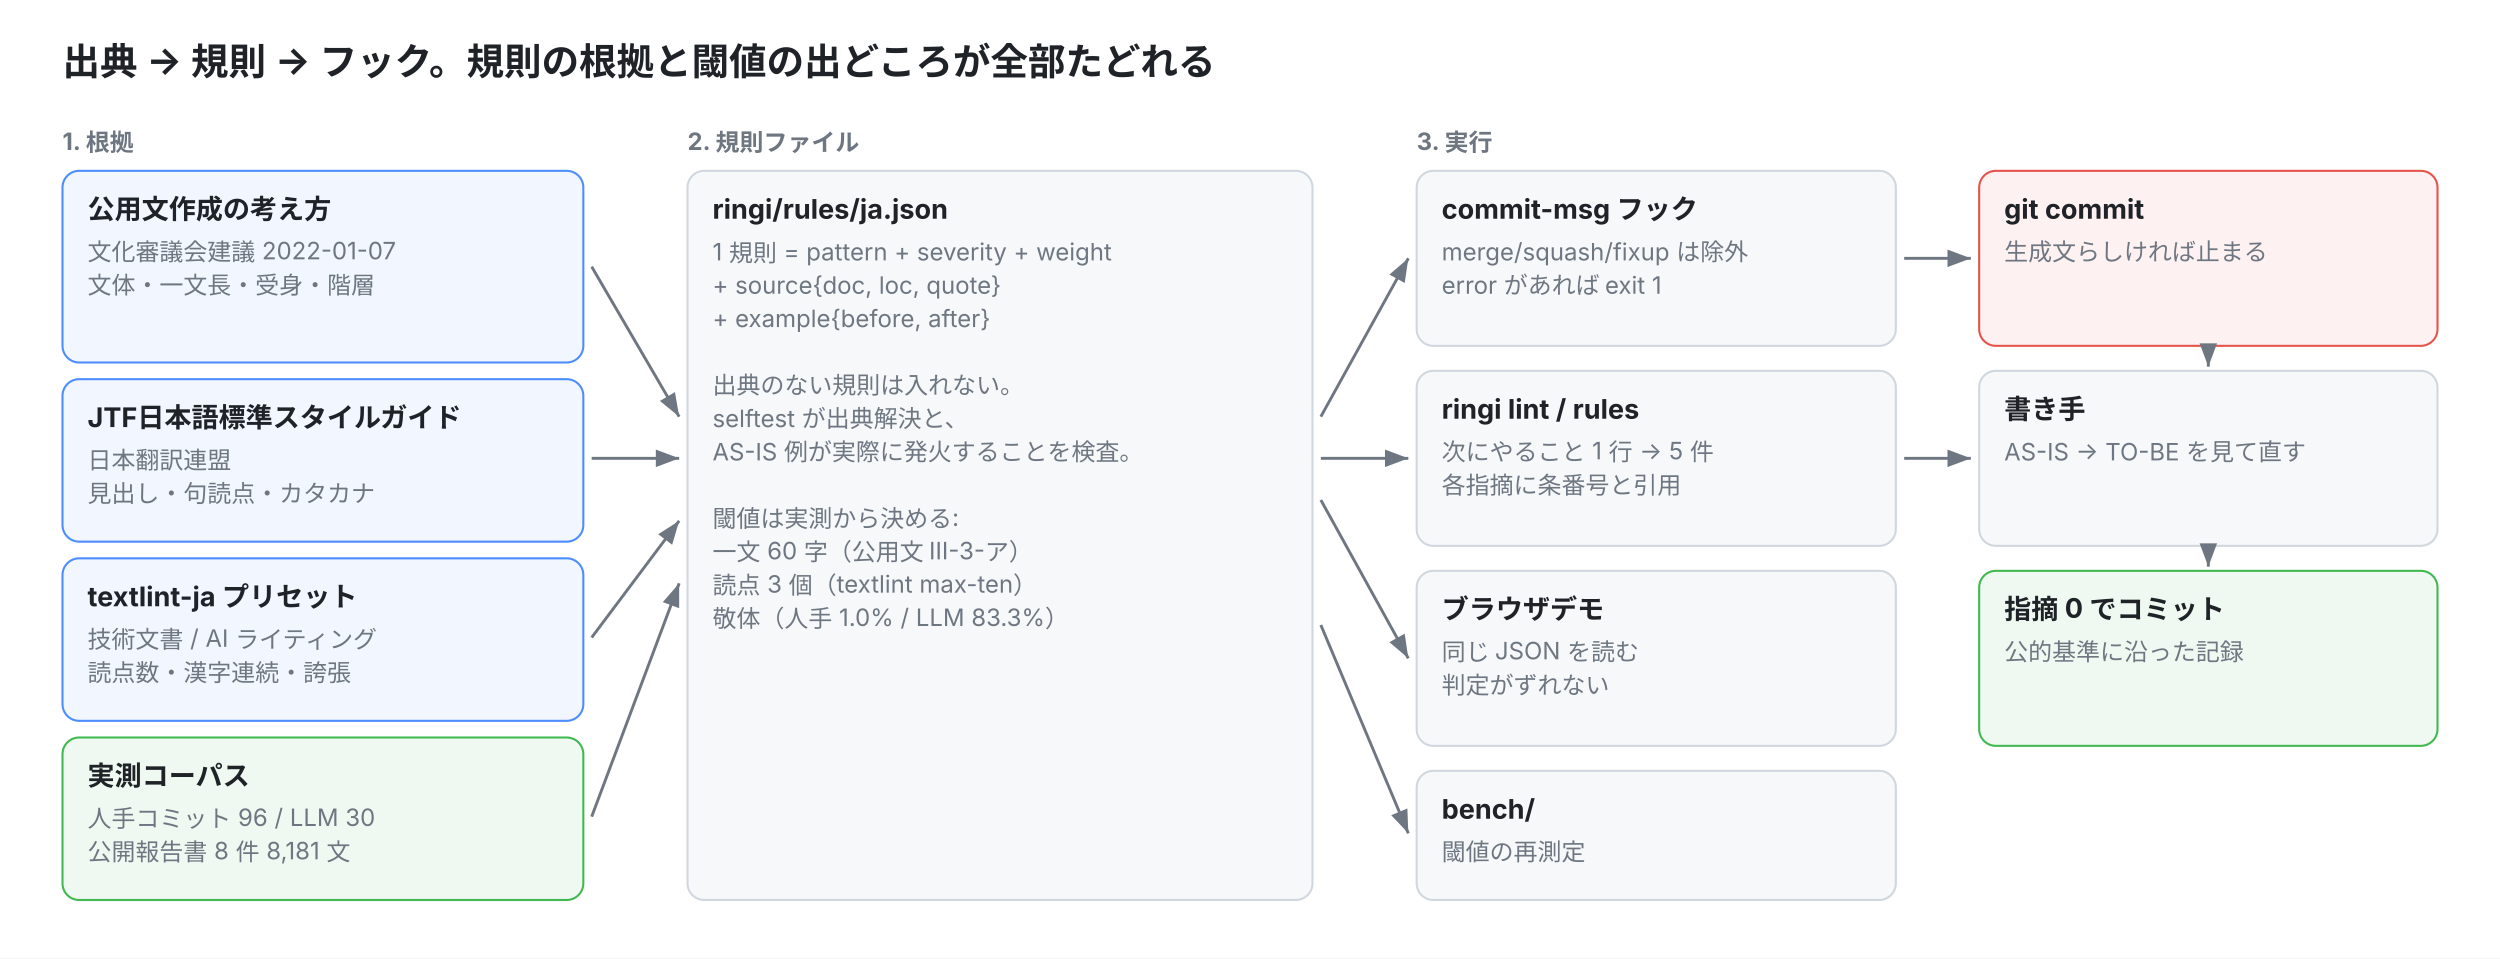
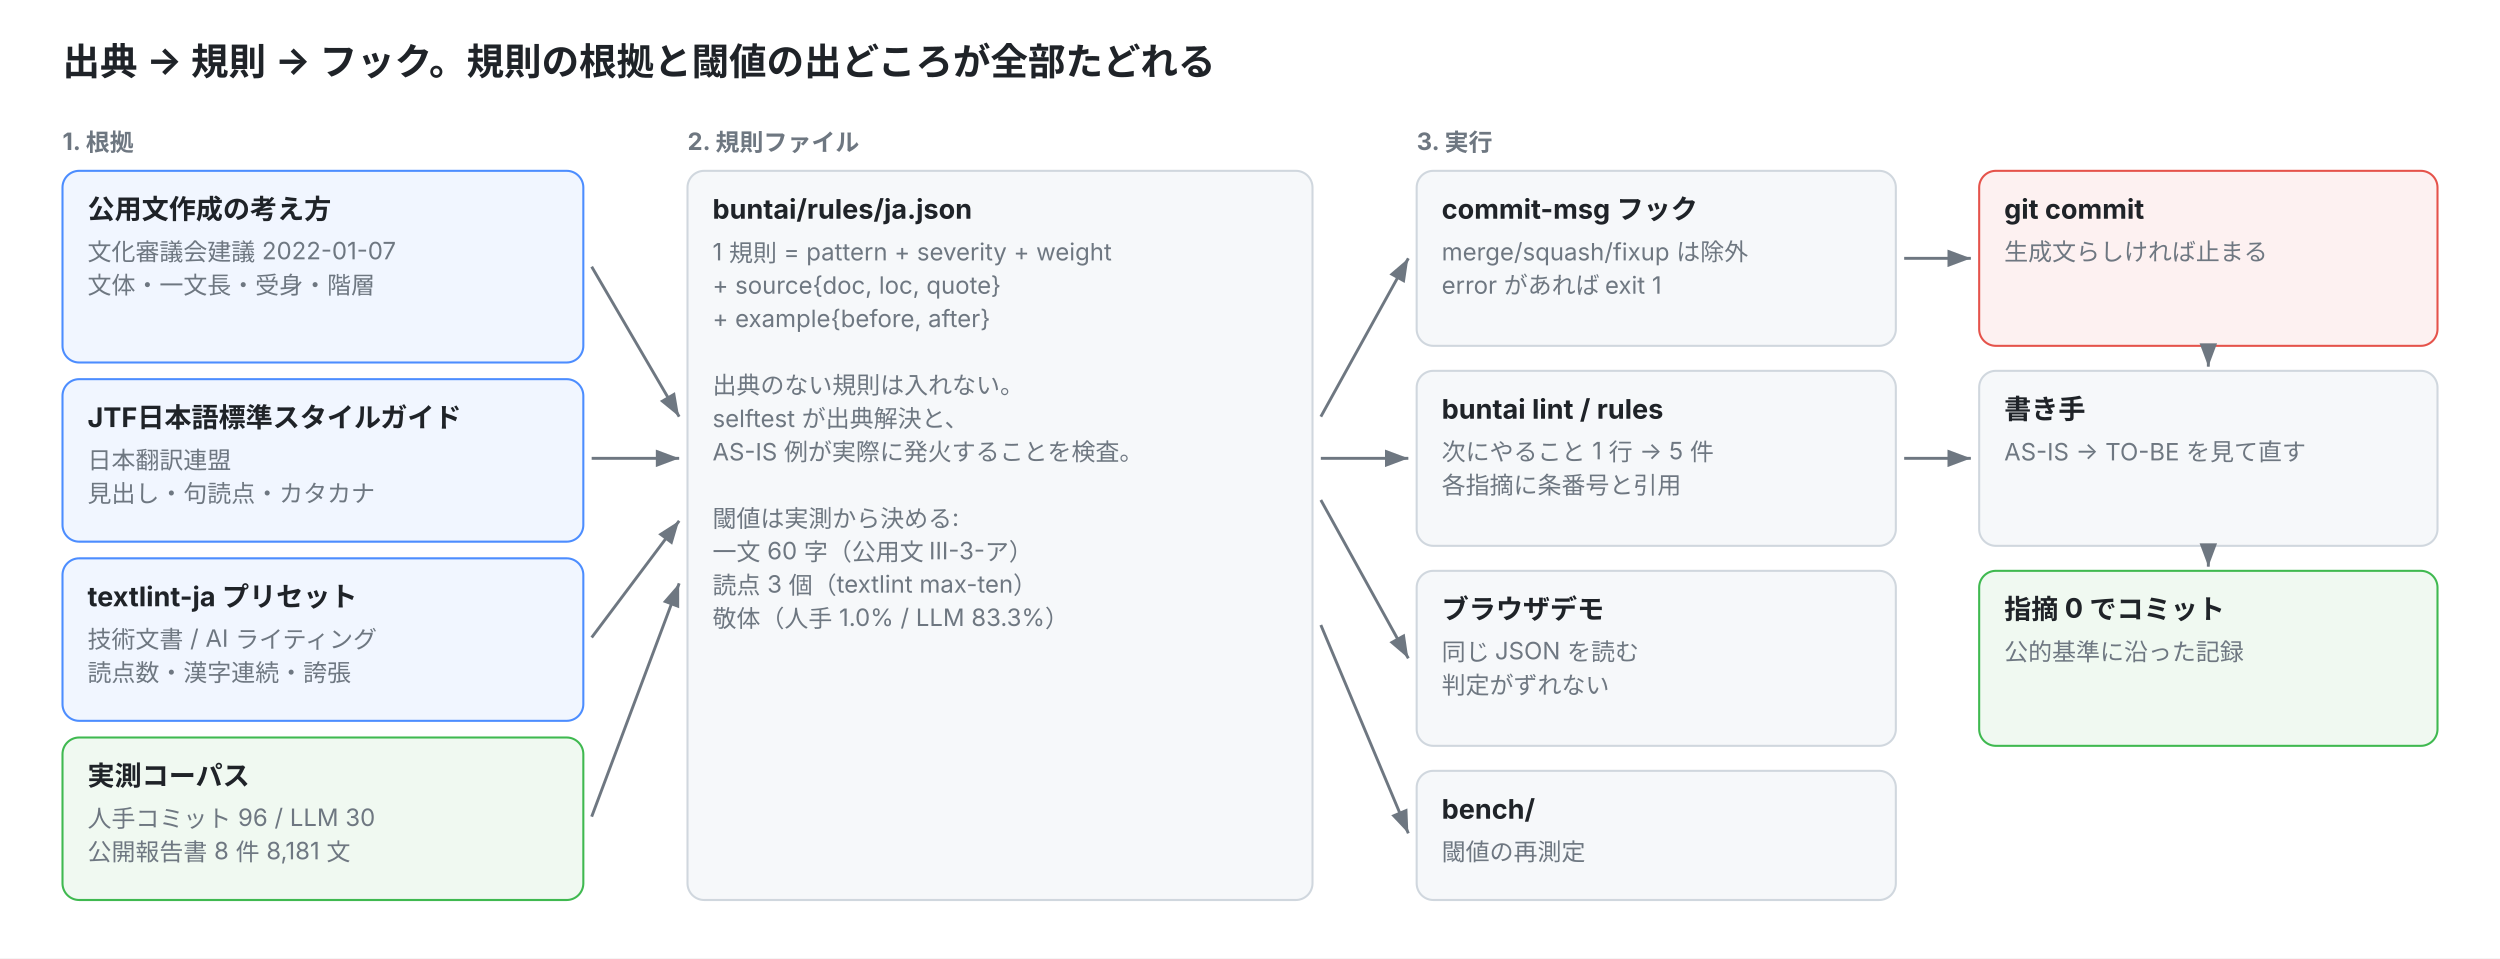
<svg xmlns="http://www.w3.org/2000/svg" width="1200" height="460" viewBox="0 0 1200 460" font-family="-apple-system,Segoe UI,Hiragino Sans,Noto Sans JP,sans-serif">
  <rect width="1200" height="460" fill="#ffffff" />
  <defs>
    <marker id="a" markerWidth="9" markerHeight="9" refX="8" refY="3" orient="auto">
      <path d="M0,0 L8,3 L0,6 z" fill="#6e7781" />
    </marker>
  </defs>
  <text x="30" y="36" font-size="18" font-weight="700" fill="#1f2328">出典 → 規則 → フック。規則の根拠と閾値の出どころが全部たどれる</text>
  <text x="30" y="72" font-size="11.5" font-weight="700" fill="#6e7781">1. 根拠</text>
  <rect x="30" y="82" width="250" height="92" rx="8" fill="#4c8dff" fill-opacity="0.08" stroke="#4c8dff" />
  <text x="42" y="105" font-size="13" font-weight="700" fill="#1f2328">公用文作成の考え方</text>
  <text x="42" y="125" font-size="11.5" fill="#6e7781">文化審議会建議 2022-01-07</text>
  <text x="42" y="141" font-size="11.5" fill="#6e7781">文体・一文長・受身・階層</text>
  <rect x="30" y="182" width="250" height="78" rx="8" fill="#4c8dff" fill-opacity="0.08" stroke="#4c8dff" />
  <text x="42" y="205" font-size="13" font-weight="700" fill="#1f2328">JTF日本語標準スタイルガイド</text>
  <text x="42" y="225" font-size="11.5" fill="#6e7781">日本翻訳連盟</text>
  <text x="42" y="241" font-size="11.5" fill="#6e7781">見出し・句読点・カタカナ</text>
  <rect x="30" y="268" width="250" height="78" rx="8" fill="#4c8dff" fill-opacity="0.08" stroke="#4c8dff" />
  <text x="42" y="291" font-size="13" font-weight="700" fill="#1f2328">textlint-ja プリセット</text>
  <text x="42" y="311" font-size="11.5" fill="#6e7781">技術文書 / AI ライティング</text>
  <text x="42" y="327" font-size="11.5" fill="#6e7781">読点数・漢字連続・誇張</text>
  <rect x="30" y="354" width="250" height="78" rx="8" fill="#3fb950" fill-opacity="0.08" stroke="#3fb950" />
  <text x="42" y="377" font-size="13" font-weight="700" fill="#1f2328">実測コーパス</text>
  <text x="42" y="397" font-size="11.5" fill="#6e7781">人手コミット 96 / LLM 30</text>
  <text x="42" y="413" font-size="11.5" fill="#6e7781">公開報告書 8 件 8,181 文</text>
  <text x="330" y="72" font-size="11.5" font-weight="700" fill="#6e7781">2. 規則ファイル</text>
  <rect x="330" y="82" width="300" height="350" rx="8" fill="#f6f8fa" fill-opacity="1" stroke="#d0d7de" />
-   <text x="342" y="105" font-size="13" font-weight="700" fill="#1f2328">ringi/rules/ja.json</text>
+   <text x="342" y="105" font-size="13" font-weight="700" fill="#1f2328">buntai/rules/ja.json</text>
  <text x="342" y="125" font-size="11.5" fill="#6e7781">1 規則 = pattern + severity + weight</text>
  <text x="342" y="141" font-size="11.5" fill="#6e7781">        + source{doc, loc, quote}</text>
  <text x="342" y="157" font-size="11.5" fill="#6e7781">        + example{before, after}</text>
  <text x="342" y="173" font-size="11.5" fill="#6e7781" />
  <text x="342" y="189" font-size="11.5" fill="#6e7781">出典のない規則は入れない。</text>
  <text x="342" y="205" font-size="11.5" fill="#6e7781">selftest が出典解決と、</text>
  <text x="342" y="221" font-size="11.5" fill="#6e7781">AS-IS 例が実際に発火することを検査。</text>
  <text x="342" y="237" font-size="11.5" fill="#6e7781" />
  <text x="342" y="253" font-size="11.5" fill="#6e7781">閾値は実測から決める:</text>
  <text x="342" y="269" font-size="11.5" fill="#6e7781">  一文 60 字（公用文 Ⅲ-3-ア）</text>
  <text x="342" y="285" font-size="11.5" fill="#6e7781">  読点 3 個（textlint max-ten）</text>
  <text x="342" y="301" font-size="11.5" fill="#6e7781">  敬体（人手 1.0% / LLM 83.3%）</text>
  <line x1="284" y1="128" x2="326" y2="200" stroke="#6e7781" stroke-width="1.4" marker-end="url(#a)" />
  <line x1="284" y1="220" x2="326" y2="220" stroke="#6e7781" stroke-width="1.4" marker-end="url(#a)" />
  <line x1="284" y1="306" x2="326" y2="250" stroke="#6e7781" stroke-width="1.4" marker-end="url(#a)" />
  <line x1="284" y1="392" x2="326" y2="280" stroke="#6e7781" stroke-width="1.4" marker-end="url(#a)" />
  <text x="680" y="72" font-size="11.5" font-weight="700" fill="#6e7781">3. 実行</text>
  <rect x="680" y="82" width="230" height="84" rx="8" fill="#f6f8fa" fill-opacity="1" stroke="#d0d7de" />
  <text x="692" y="105" font-size="13" font-weight="700" fill="#1f2328">commit-msg フック</text>
  <text x="692" y="125" font-size="11.5" fill="#6e7781">merge/squash/fixup は除外</text>
  <text x="692" y="141" font-size="11.5" fill="#6e7781">error があれば exit 1</text>
  <rect x="680" y="178" width="230" height="84" rx="8" fill="#f6f8fa" fill-opacity="1" stroke="#d0d7de" />
-   <text x="692" y="201" font-size="13" font-weight="700" fill="#1f2328">ringi lint / rules</text>
+   <text x="692" y="201" font-size="13" font-weight="700" fill="#1f2328">buntai lint / rules</text>
  <text x="692" y="221" font-size="11.5" fill="#6e7781">次にやること 1 行 → 5 件</text>
  <text x="692" y="237" font-size="11.5" fill="#6e7781">各指摘に条番号と引用</text>
  <rect x="680" y="274" width="230" height="84" rx="8" fill="#f6f8fa" fill-opacity="1" stroke="#d0d7de" />
  <text x="692" y="297" font-size="13" font-weight="700" fill="#1f2328">ブラウザデモ</text>
  <text x="692" y="317" font-size="11.5" fill="#6e7781">同じ JSON を読む</text>
  <text x="692" y="333" font-size="11.5" fill="#6e7781">判定がずれない</text>
  <rect x="680" y="370" width="230" height="62" rx="8" fill="#f6f8fa" fill-opacity="1" stroke="#d0d7de" />
  <text x="692" y="393" font-size="13" font-weight="700" fill="#1f2328">bench/</text>
  <text x="692" y="413" font-size="11.5" fill="#6e7781">閾値の再測定</text>
  <line x1="634" y1="200" x2="676" y2="124" stroke="#6e7781" stroke-width="1.4" marker-end="url(#a)" />
  <line x1="634" y1="220" x2="676" y2="220" stroke="#6e7781" stroke-width="1.4" marker-end="url(#a)" />
  <line x1="634" y1="240" x2="676" y2="316" stroke="#6e7781" stroke-width="1.4" marker-end="url(#a)" />
  <line x1="634" y1="300" x2="676" y2="400" stroke="#6e7781" stroke-width="1.4" marker-end="url(#a)" />
  <rect x="950" y="82" width="220" height="84" rx="8" fill="#e5534b" fill-opacity="0.08" stroke="#e5534b" />
  <text x="962" y="105" font-size="13" font-weight="700" fill="#1f2328">git commit</text>
  <text x="962" y="125" font-size="11.5" fill="#6e7781">生成文らしければ止まる</text>
  <rect x="950" y="178" width="220" height="84" rx="8" fill="#f6f8fa" fill-opacity="1" stroke="#d0d7de" />
  <text x="962" y="201" font-size="13" font-weight="700" fill="#1f2328">書き手</text>
  <text x="962" y="221" font-size="11.5" fill="#6e7781">AS-IS → TO-BE を見て直す</text>
  <rect x="950" y="274" width="220" height="84" rx="8" fill="#3fb950" fill-opacity="0.08" stroke="#3fb950" />
  <text x="962" y="297" font-size="13" font-weight="700" fill="#1f2328">指摘 0 でコミット</text>
  <text x="962" y="317" font-size="11.5" fill="#6e7781">公的基準に沿った記録</text>
  <line x1="914" y1="124" x2="946" y2="124" stroke="#6e7781" stroke-width="1.4" marker-end="url(#a)" />
  <line x1="914" y1="220" x2="946" y2="220" stroke="#6e7781" stroke-width="1.4" marker-end="url(#a)" />
  <line x1="1060" y1="166" x2="1060" y2="176" stroke="#6e7781" stroke-width="1.4" marker-end="url(#a)" />
  <line x1="1060" y1="262" x2="1060" y2="272" stroke="#6e7781" stroke-width="1.4" marker-end="url(#a)" />
</svg>
